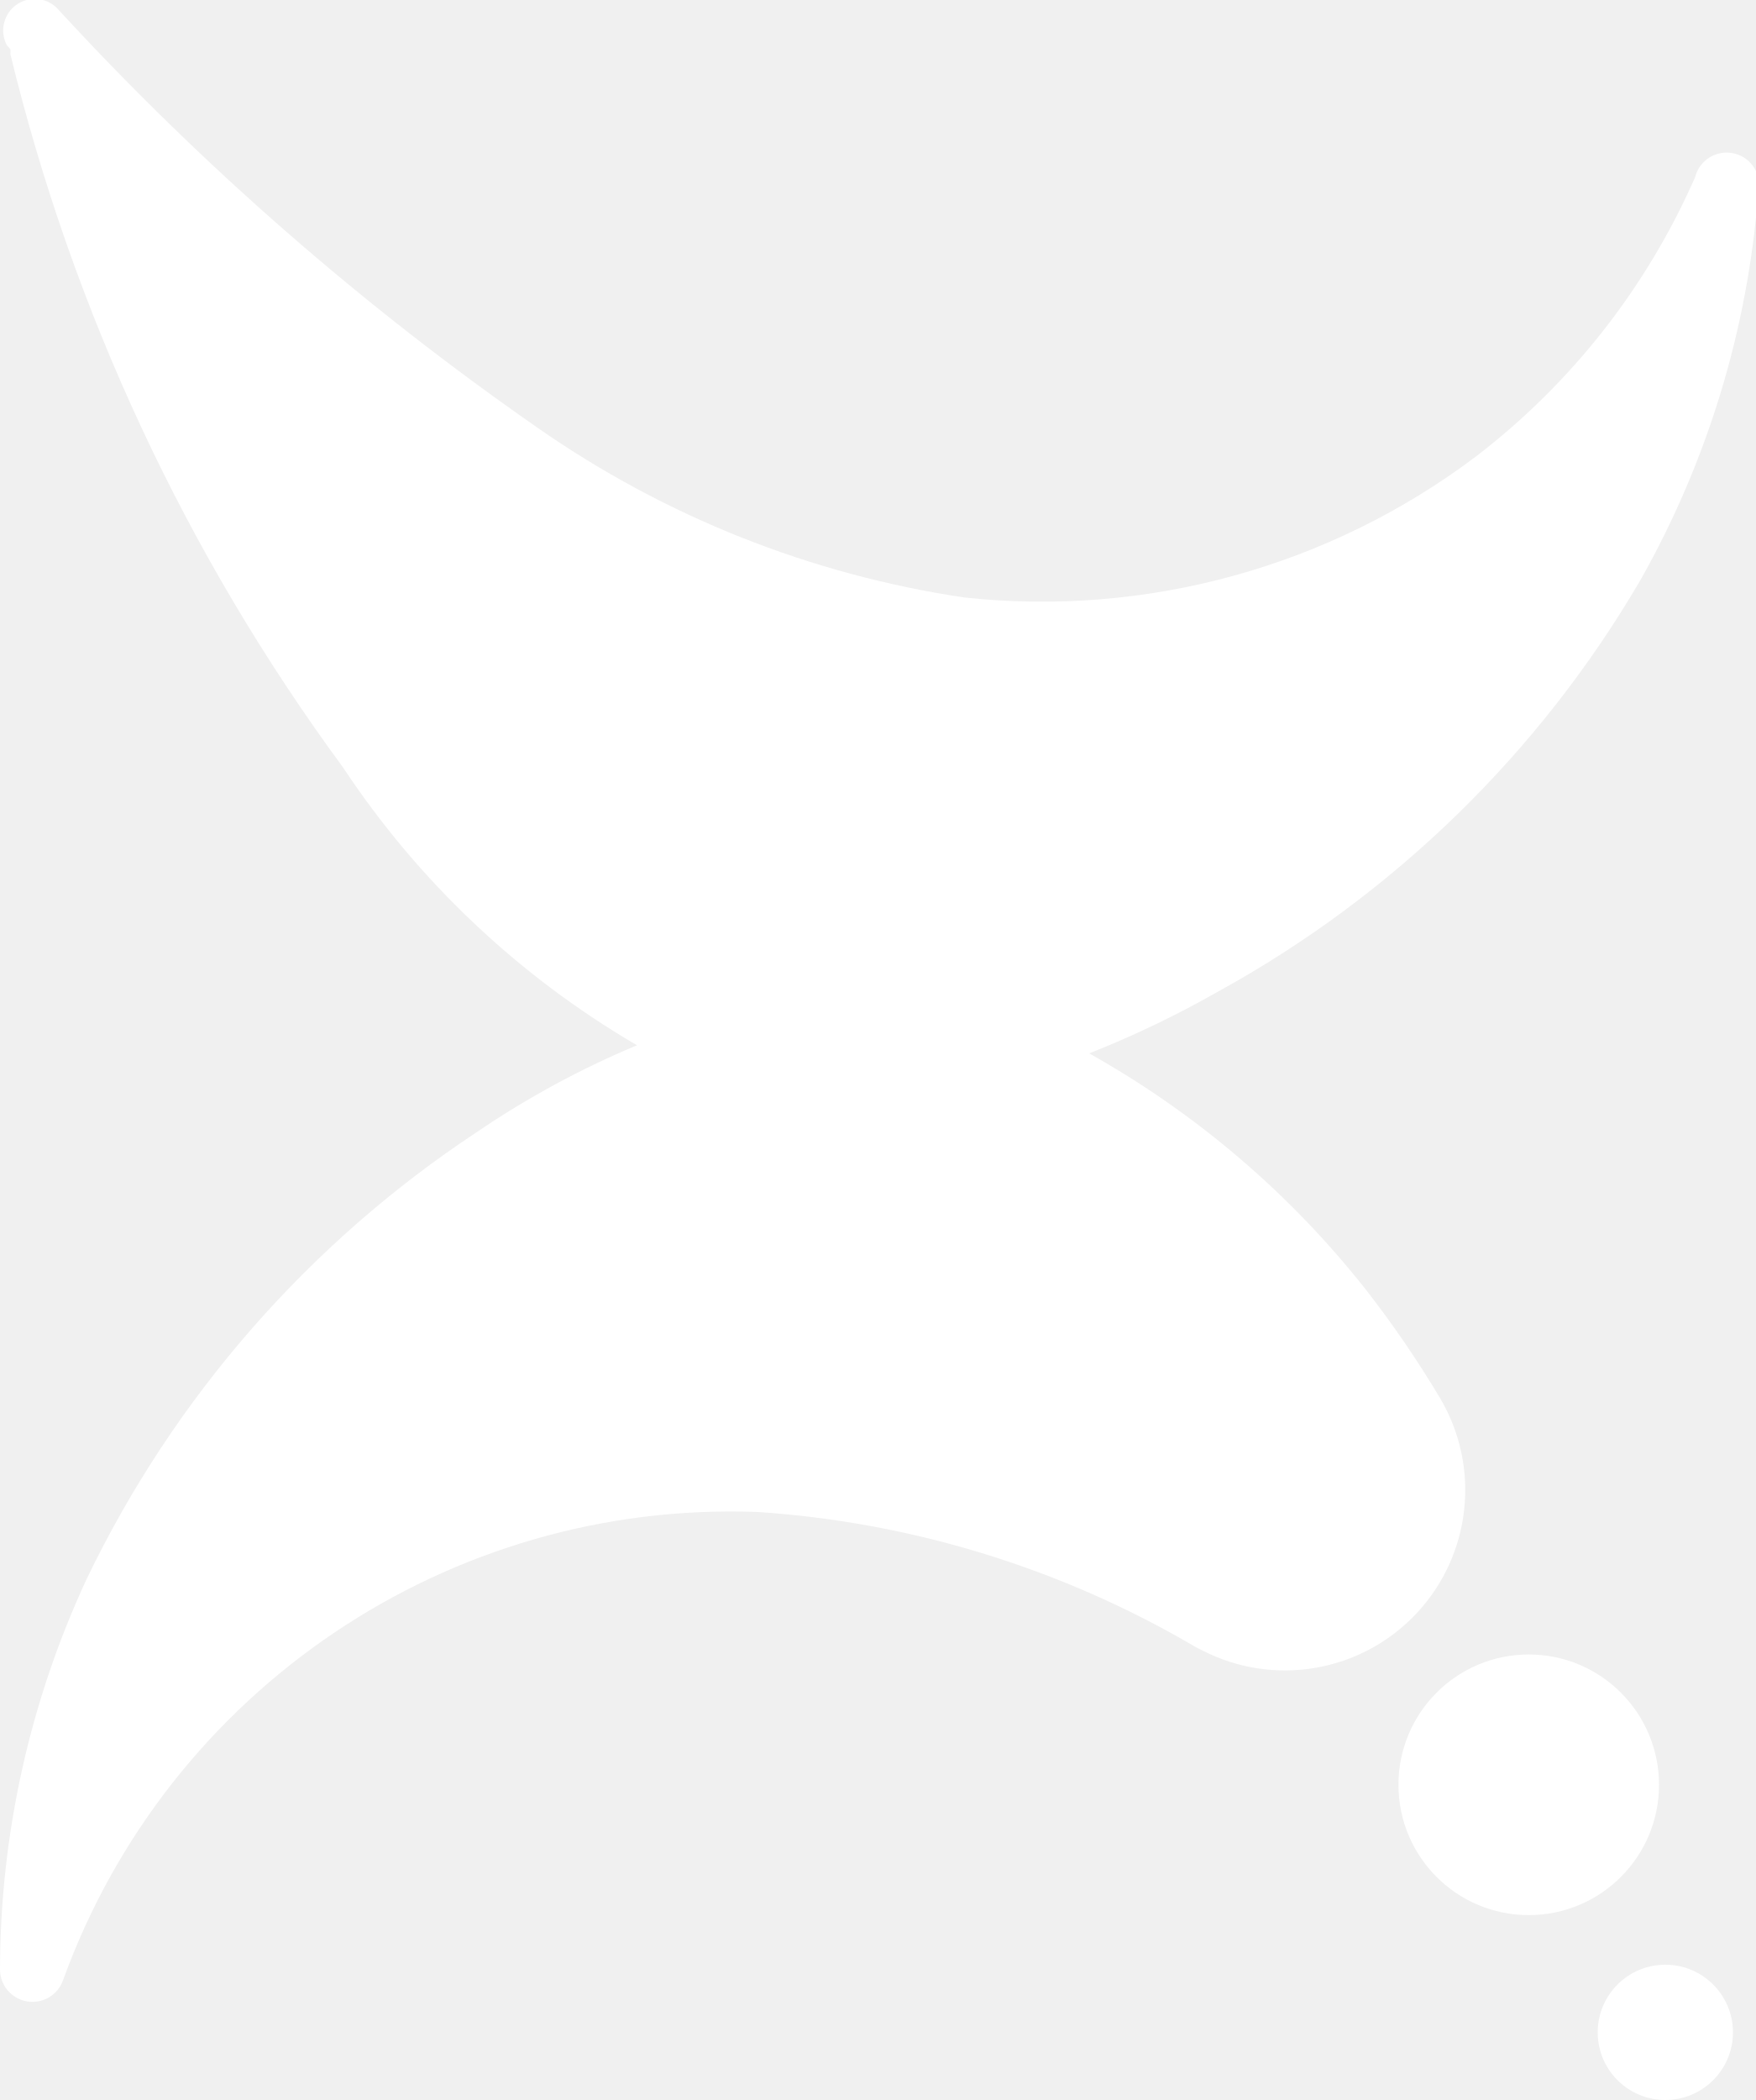
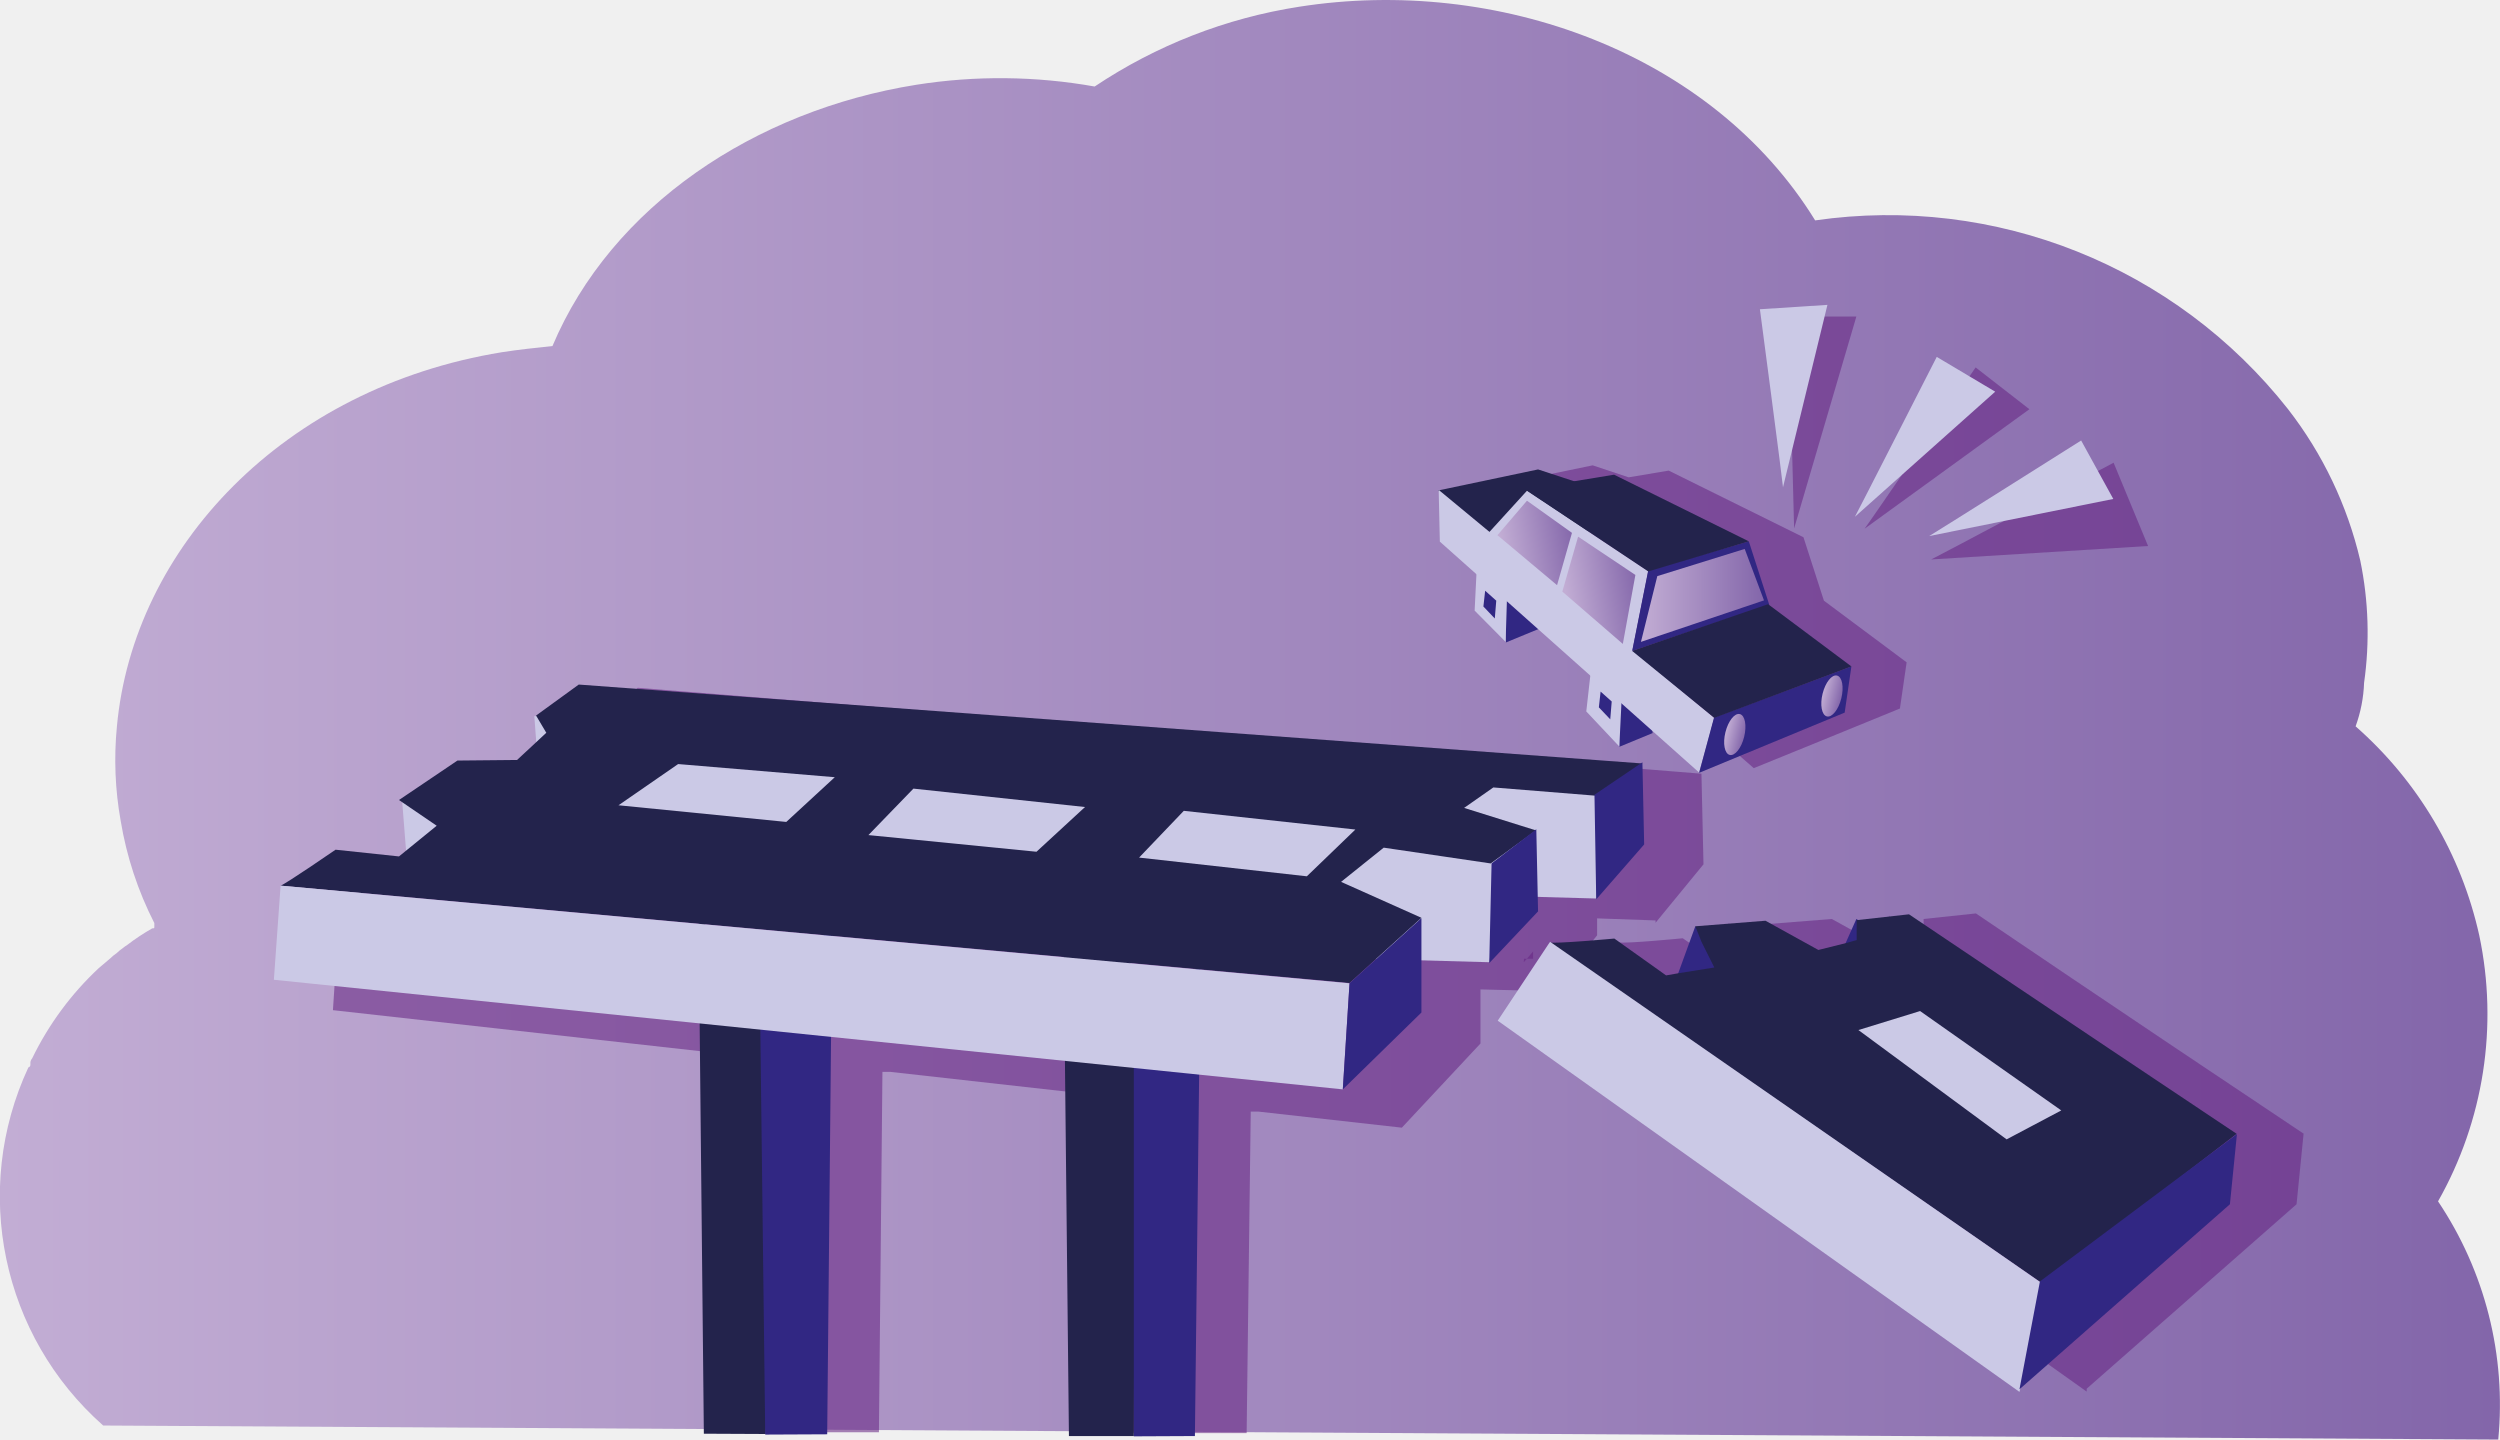
- <svg xmlns="http://www.w3.org/2000/svg" viewBox="0 0 38.95 46.57">
+ <svg xmlns="http://www.w3.org/2000/svg" xmlns:xlink="http://www.w3.org/1999/xlink" viewBox="0 0 85.53 49.25">
  <defs>
-     <style>.cls-1{fill:#fff;}</style>
+     <style>.cls-1{fill:#fff;stroke:#1d1d1b;stroke-miterlimit:10;stroke-width:0.5px;}.cls-2{fill:url(#Dégradé_sans_nom_7);}.cls-3{fill:url(#Dégradé_sans_nom_7-2);}.cls-4{fill:#662483;opacity:0.56;}.cls-5{fill:#be1622;}.cls-6{fill:#cbc9e6;}.cls-7{fill:#312783;}.cls-8{fill:#23234c;}.cls-9{fill:url(#Dégradé_sans_nom_7-3);}.cls-10{fill:url(#Dégradé_sans_nom_7-4);}.cls-11{fill:url(#Dégradé_sans_nom_7-5);}.cls-12{fill:url(#Dégradé_sans_nom_7-6);}.cls-13{fill:url(#Dégradé_sans_nom_7-7);}</style>
+     <linearGradient id="Dégradé_sans_nom_7" y1="24.63" x2="85.53" y2="24.63" gradientUnits="userSpaceOnUse">
+       <stop offset="0" stop-color="#c2add4" />
+       <stop offset="1" stop-color="#8366aa" />
+     </linearGradient>
+     <linearGradient id="Dégradé_sans_nom_7-2" x1="58.87" y1="25.1" x2="60.22" y2="25.1" xlink:href="#Dégradé_sans_nom_7" />
+     <linearGradient id="Dégradé_sans_nom_7-3" x1="56.14" y1="20.37" x2="60.35" y2="20.37" xlink:href="#Dégradé_sans_nom_7" />
+     <linearGradient id="Dégradé_sans_nom_7-4" x1="-4.36" y1="29.64" x2="-0.92" y2="29.64" gradientTransform="matrix(0.74, -0.12, 0.11, 0.67, 53.54, -0.01)" xlink:href="#Dégradé_sans_nom_7" />
+     <linearGradient id="Dégradé_sans_nom_7-5" x1="-6.89" y1="26.83" x2="-3.49" y2="26.83" gradientTransform="matrix(0.74, -0.12, 0.11, 0.67, 53.54, -0.01)" xlink:href="#Dégradé_sans_nom_7" />
+     <linearGradient id="Dégradé_sans_nom_7-6" x1="-3.25" y1="58.75" x2="-2.02" y2="58.75" gradientTransform="matrix(0, 0.54, -0.97, 0, 116.12, 26.55)" xlink:href="#Dégradé_sans_nom_7" />
+     <linearGradient id="Dégradé_sans_nom_7-7" x1="2.1" y1="56.6" x2="3.33" y2="56.6" gradientTransform="matrix(0, 0.54, -0.97, 0, 117.35, 22.34)" xlink:href="#Dégradé_sans_nom_7" />
  </defs>
  <g id="Calque_2" data-name="Calque 2">
-     <g id="Calque_1-2" data-name="Calque 1">
-       <circle class="cls-1" cx="33.91" cy="39.58" r="2.89" />
-       <circle class="cls-1" cx="36.94" cy="45.07" r="1.5" />
-       <path class="cls-1" d="M27,22a22.44,22.44,0,0,1-2.84,1.36,20.7,20.7,0,0,1,6.13,5.23A23.38,23.38,0,0,1,31.94,31a4,4,0,0,1-5.27,5.6l-.14-.07a22.06,22.06,0,0,0-9.72-3A15.76,15.76,0,0,0,1.4,43.91.72.72,0,0,1,0,43.66,20.62,20.62,0,0,1,1.93,35a24.71,24.71,0,0,1,8.64-9.89,20.08,20.08,0,0,1,3.56-1.93,19.76,19.76,0,0,1-6.52-6.16A44.39,44.39,0,0,1,.23,1.2a.49.49,0,0,0,0-.11L.15,1A.7.7,0,0,1,1.31.23,64.31,64.31,0,0,0,11.93,9.49a22.28,22.28,0,0,0,9.46,3.76,16,16,0,0,0,11.34-3.12,15.8,15.8,0,0,0,4.87-6.2A.71.71,0,0,1,39,4.28a20.66,20.66,0,0,1-2.61,8.58A24.54,24.54,0,0,1,27,22Z" />
+     <g id="Calque_2-2" data-name="Calque 2">
+       <polygon class="cls-1" points="67.94 18.43 71.54 16.53 72.19 17.96 67.94 18.43" />
+       <polygon class="cls-1" points="61.55 15.27 61.17 11.21 62.74 11.16 61.55 15.27" />
+       <polygon class="cls-1" points="64.76 16.5 66.79 12.96 68.1 13.83 64.76 16.5" />
+       <path class="cls-2" d="M83.41,41.1A13,13,0,0,0,84.82,32a13.37,13.37,0,0,0-4.23-7.15,4.87,4.87,0,0,0,.29-1.49,12.19,12.19,0,0,0-.13-4.18A13.45,13.45,0,0,0,78.28,14,17.42,17.42,0,0,0,62.1,7.54C58.57,1.81,51.22-.83,44.45.23a17.37,17.37,0,0,0-7,2.73,18.39,18.39,0,0,0-6.1-.06c-5.52.88-10.43,4.15-12.45,8.94-.58.06-1.15.12-1.73.21C9.69,13.27,4.56,18.75,4,24.85a11.79,11.79,0,0,0,.13,3.24,12,12,0,0,0,1.15,3.49s0,0,0,.06,0,0,0,.06,0,.06-.07.06a7.54,7.54,0,0,0-.86.57c-.1.06-.17.13-.26.19l-.1.09a1.42,1.42,0,0,0-.22.18l-.39.33a10.49,10.49,0,0,0-2.28,3.09.25.25,0,0,0-.06.13s0,0,0,.06,0,.09-.07.12A10.46,10.46,0,0,0,3.53,48.77l81.94.48A12.47,12.47,0,0,0,83.41,41.1ZM36.43,33h-.17v0h.17Z" />
+       <ellipse class="cls-3" cx="59.55" cy="25.1" rx="0.67" ry="0.75" />
+     </g>
+     <g id="Calque_6" data-name="Calque 6">
+       <polygon class="cls-4" points="52.45 32.55 52.45 32.8 52.24 32.8 52.45 32.55" />
+       <path class="cls-4" d="M58.21,26.47,21.82,23.53l-1.46,1.15,0,.07.31.57-.35.35-.65.67-2.05.06-2,1.47.11.09,1.18.87-1.05.92-.24.22-2.17-.25S11.8,31,11.62,31.06l-.23,3.5,14.33,1.6L25.85,49h4.22l.12-12.33.26,0,7.77.87.12,11.49h4.31l.14-11,.26,0,4.91.55,2.69-2.88V33.85l2.36.06h.1l.21-.26L54.64,32v-.58l2,.07V30.24l0,1.33,1.64-2ZM25.92,32.33l.21.18-.21,0Zm4.57.6-.29,0,.29-.45Zm7.7,1.18h.16v0h-.16Zm10.06-2.86.1-.1.22.11ZM53.35,30l-.12.11V30l.09-.07h0Z" />
+       <polygon class="cls-4" points="59.84 32.98 58.65 33.16 58.56 33.19 59.15 31.57 59.4 32.09 59.84 32.98" />
+       <polygon class="cls-4" points="64.69 32.01 64.38 32.09 64.31 32.1 64.66 31.32 64.69 32.01" />
+       <polygon class="cls-4" points="71.12 43.85 71.12 43.87 70.93 43.73 70.94 43.73 71.12 43.85" />
+       <path class="cls-5" d="M9.31,9.64h0Z" />
+       <polygon class="cls-4" points="71.12 43.85 71.12 43.87 70.93 43.73 70.94 43.73 71.12 43.85" />
+       <path class="cls-4" d="M78.82,38.79C72.7,34.71,67.6,31.25,67.6,31.25l-1.79.19,0,.69-.31.08-.07,0-.95.23-1.81-1-2.4.19.25.52.44.89-1.19.19-.09,0-.37.06L57.57,32.1s-1.93.19-2.21.14l0,0-1.79,2.7L71.39,47.61l0-.1,7.18-6.31.24-2.41ZM71,43.87l-.19-.13h0l.18.13Z" />
+       <polygon class="cls-4" points="71.12 43.85 71.12 43.87 70.93 43.73 70.94 43.73 71.12 43.85" />
+       <polygon class="cls-4" points="52.24 32.8 52.13 32.92 52.14 32.8 52.24 32.8" />
+       <path class="cls-4" d="M62.4,20.55l-.7-2.17L57.09,16.1l-1.37.23-1.23-.41-3.39.7h0v0l0,1.74,1.25,1.11-.06,1.25,1.06,1.07v0l1.1-.45L56.28,23l-.14,1.23,1.13,1.2h0l1.14-.47v-.07L60,26.28h0l1.45-.59.37-.15L65,24.24l.23-1.58Zm-4.68,1.58h0Zm2.66,1.81a7.56,7.56,0,0,0,1.26,1.42c.08.13.1-1.87.24-1.82C61.84,23.57,60.43,24,60.38,23.94Z" />
+       <polygon class="cls-6" points="47.46 28.78 42.95 32.7 50.96 32.92 51.33 29.3 47.46 28.78" />
+       <polygon class="cls-6" points="13.76 27.43 13.94 29.71 22.29 29.95 18.86 27.49 13.76 27.43" />
+       <polygon class="cls-6" points="18.28 24.5 18.45 26.78 26.81 27.02 23.38 24.56 18.28 24.5" />
+       <polygon class="cls-6" points="50.77 26.58 46.26 30.51 54.62 30.74 54.64 27.11 50.77 26.58" />
+       <polygon class="cls-7" points="41.07 32.94 40.88 49.13 38.79 49.14 38.61 36.1 41.07 32.94" />
+       <polygon class="cls-8" points="38.79 33.05 38.79 49.13 36.57 49.13 36.38 31.3 38.79 33.05" />
+       <polygon class="cls-7" points="52.47 19.74 52.66 21.51 51.52 21.98 51.46 19.49 52.47 19.74" />
+       <polygon class="cls-6" points="51.57 20.04 51.51 21.96 50.45 20.89 50.53 19.28 51.57 20.04" />
+       <polygon class="cls-7" points="56.35 23.31 56.54 25.08 55.4 25.55 55.34 23.06 56.35 23.31" />
+       <polygon class="cls-6" points="55.5 23.5 55.4 25.54 54.27 24.34 54.45 22.74 55.5 23.5" />
+       <polygon class="cls-8" points="26.3 33.23 26.2 49.06 24.08 49.05 23.9 31.47 26.3 33.23" />
+       <polygon class="cls-7" points="28.47 31.59 28.3 49.07 26.18 49.08 26.01 35.04 28.47 31.59" />
+       <path class="cls-8" d="M9.6,30.3c.18-.06,1.88-1.23,1.88-1.23l2.17.23,1.29-1.05-1.29-.88,2-1.35L17.69,26l1-.93-.35-.59,1.46-1.06,36.39,2.7-1.63,1.1-3.47-.28-1,.7,2.46.77L51,29.54,47.34,29l-1.46,1.17,2.75,1.23-2.46,2.23Z" />
+       <polygon class="cls-6" points="9.6 30.3 9.37 33.52 45.94 37.27 46.17 33.64 9.6 30.3" />
+       <polygon class="cls-7" points="58 31.69 57.09 34.19 64.24 38.51 62.47 34.68 58 31.69" />
+       <polygon class="cls-7" points="63.51 31.44 62.45 33.82 69.6 38.14 67.83 34.31 63.51 31.44" />
+       <path class="cls-8" d="M76.52,38.79l-6.48,5L70,44,53,32.24c.17.06,2.23-.13,2.23-.13L57,33.37l.46-.08,1.19-.19-.44-.88L58,31.69l2.4-.19,1.81,1,1-.25.31-.09,0-.68,1.79-.2S70.4,34.71,76.52,38.79Z" />
+       <path class="cls-5" d="M81.44,40.41h0Z" />
+       <polygon class="cls-8" points="56.55 17.35 51.86 19.11 49.2 16.78 52.62 16.06 56.55 17.35" />
+       <polygon class="cls-6" points="69.97 43.98 69.09 47.62 51.24 34.92 53.03 32.22 69.97 43.98" />
+       <polygon class="cls-6" points="56.39 19.54 55.81 22.44 50.91 18.25 52.24 16.79 56.39 19.54" />
+       <polygon class="cls-6" points="58.65 24.56 58.13 26.43 49.26 18.53 49.22 16.76 58.65 24.56" />
+       <polygon class="cls-7" points="48.63 31.41 48.63 34.64 45.94 37.27 46.17 33.64 48.63 31.41" />
+       <polygon class="cls-7" points="76.53 38.8 76.29 41.2 69.09 47.53 69.79 43.84 76.53 38.8" />
+       <polygon class="cls-7" points="52.56 28.37 52.62 31.18 50.95 32.95 51.03 29.54 52.56 28.37" />
+       <polygon class="cls-7" points="56.19 26.08 56.25 28.89 54.61 30.77 54.55 27.19 56.19 26.08" />
+       <polygon class="cls-7" points="63.11 24.38 58.13 26.44 58.64 24.55 63.34 22.8 63.11 24.38" />
+       <polygon class="cls-7" points="60.53 20.69 55.84 22.27 56.39 19.51 59.83 18.52 60.53 20.69" />
+       <polygon class="cls-9" points="60.35 20.54 56.14 21.96 56.7 19.71 59.69 18.78 60.35 20.54" />
+       <polygon class="cls-10" points="55.52 22.03 53.45 20.24 53.99 18.36 55.95 19.67 55.52 22.03" />
+       <polygon class="cls-11" points="53.27 20.02 51.23 18.31 52.24 17.13 53.78 18.23 53.27 20.02" />
+       <polygon class="cls-8" points="63.34 22.8 58.65 24.56 55.84 22.27 60.49 20.67 63.34 22.8" />
+       <path class="cls-4" d="M61.38,18.08c0-.14-.19-7.25-.19-7.25l2.32,0Z" />
+       <polygon class="cls-8" points="59.83 18.52 56.39 19.55 52.18 16.74 55.22 16.24 59.83 18.52" />
+       <path class="cls-6" d="M61,16.67c0-.11-.79-6.09-.79-6.09l2.31-.15Z" />
+       <path class="cls-4" d="M66.07,19.14c.12-.05,6.24-3.31,6.24-3.31l1.18,2.85Z" />
+       <path class="cls-4" d="M63.79,18.09c.08-.09,3.8-5.52,3.8-5.52L69.43,14Z" />
+       <path class="cls-6" d="M63.46,17.68c.06-.1,2.8-5.47,2.8-5.47l2,1.19Z" />
+       <path class="cls-6" d="M66,18.34c.1-.05,5.2-3.27,5.2-3.27l1.1,2Z" />
+       <ellipse class="cls-12" cx="59.35" cy="25.12" rx="0.72" ry="0.33" transform="translate(20.7 76.7) rotate(-76.09)" />
+       <ellipse class="cls-13" cx="62.66" cy="23.81" rx="0.72" ry="0.33" transform="translate(24.5 78.91) rotate(-76.09)" />
+       <polygon class="cls-6" points="26.9 28.12 21.16 27.55 23.2 26.14 28.56 26.59 26.9 28.12" />
+       <polygon class="cls-6" points="35.46 29.14 29.71 28.57 31.25 26.98 37.12 27.61 35.46 29.14" />
+       <polygon class="cls-6" points="44.71 29.98 38.97 29.34 40.5 27.74 46.37 28.38 44.71 29.98" />
+       <polygon class="cls-6" points="68.65 38.98 63.58 35.24 65.69 34.59 70.52 37.99 68.65 38.98" />
+       <polygon class="cls-7" points="55.09 24.61 54.7 24.2 54.76 23.66 55.14 24 55.09 24.61" />
+       <polygon class="cls-7" points="51.14 21.16 50.75 20.75 50.81 20.21 51.19 20.55 51.14 21.16" />
    </g>
  </g>
</svg>
